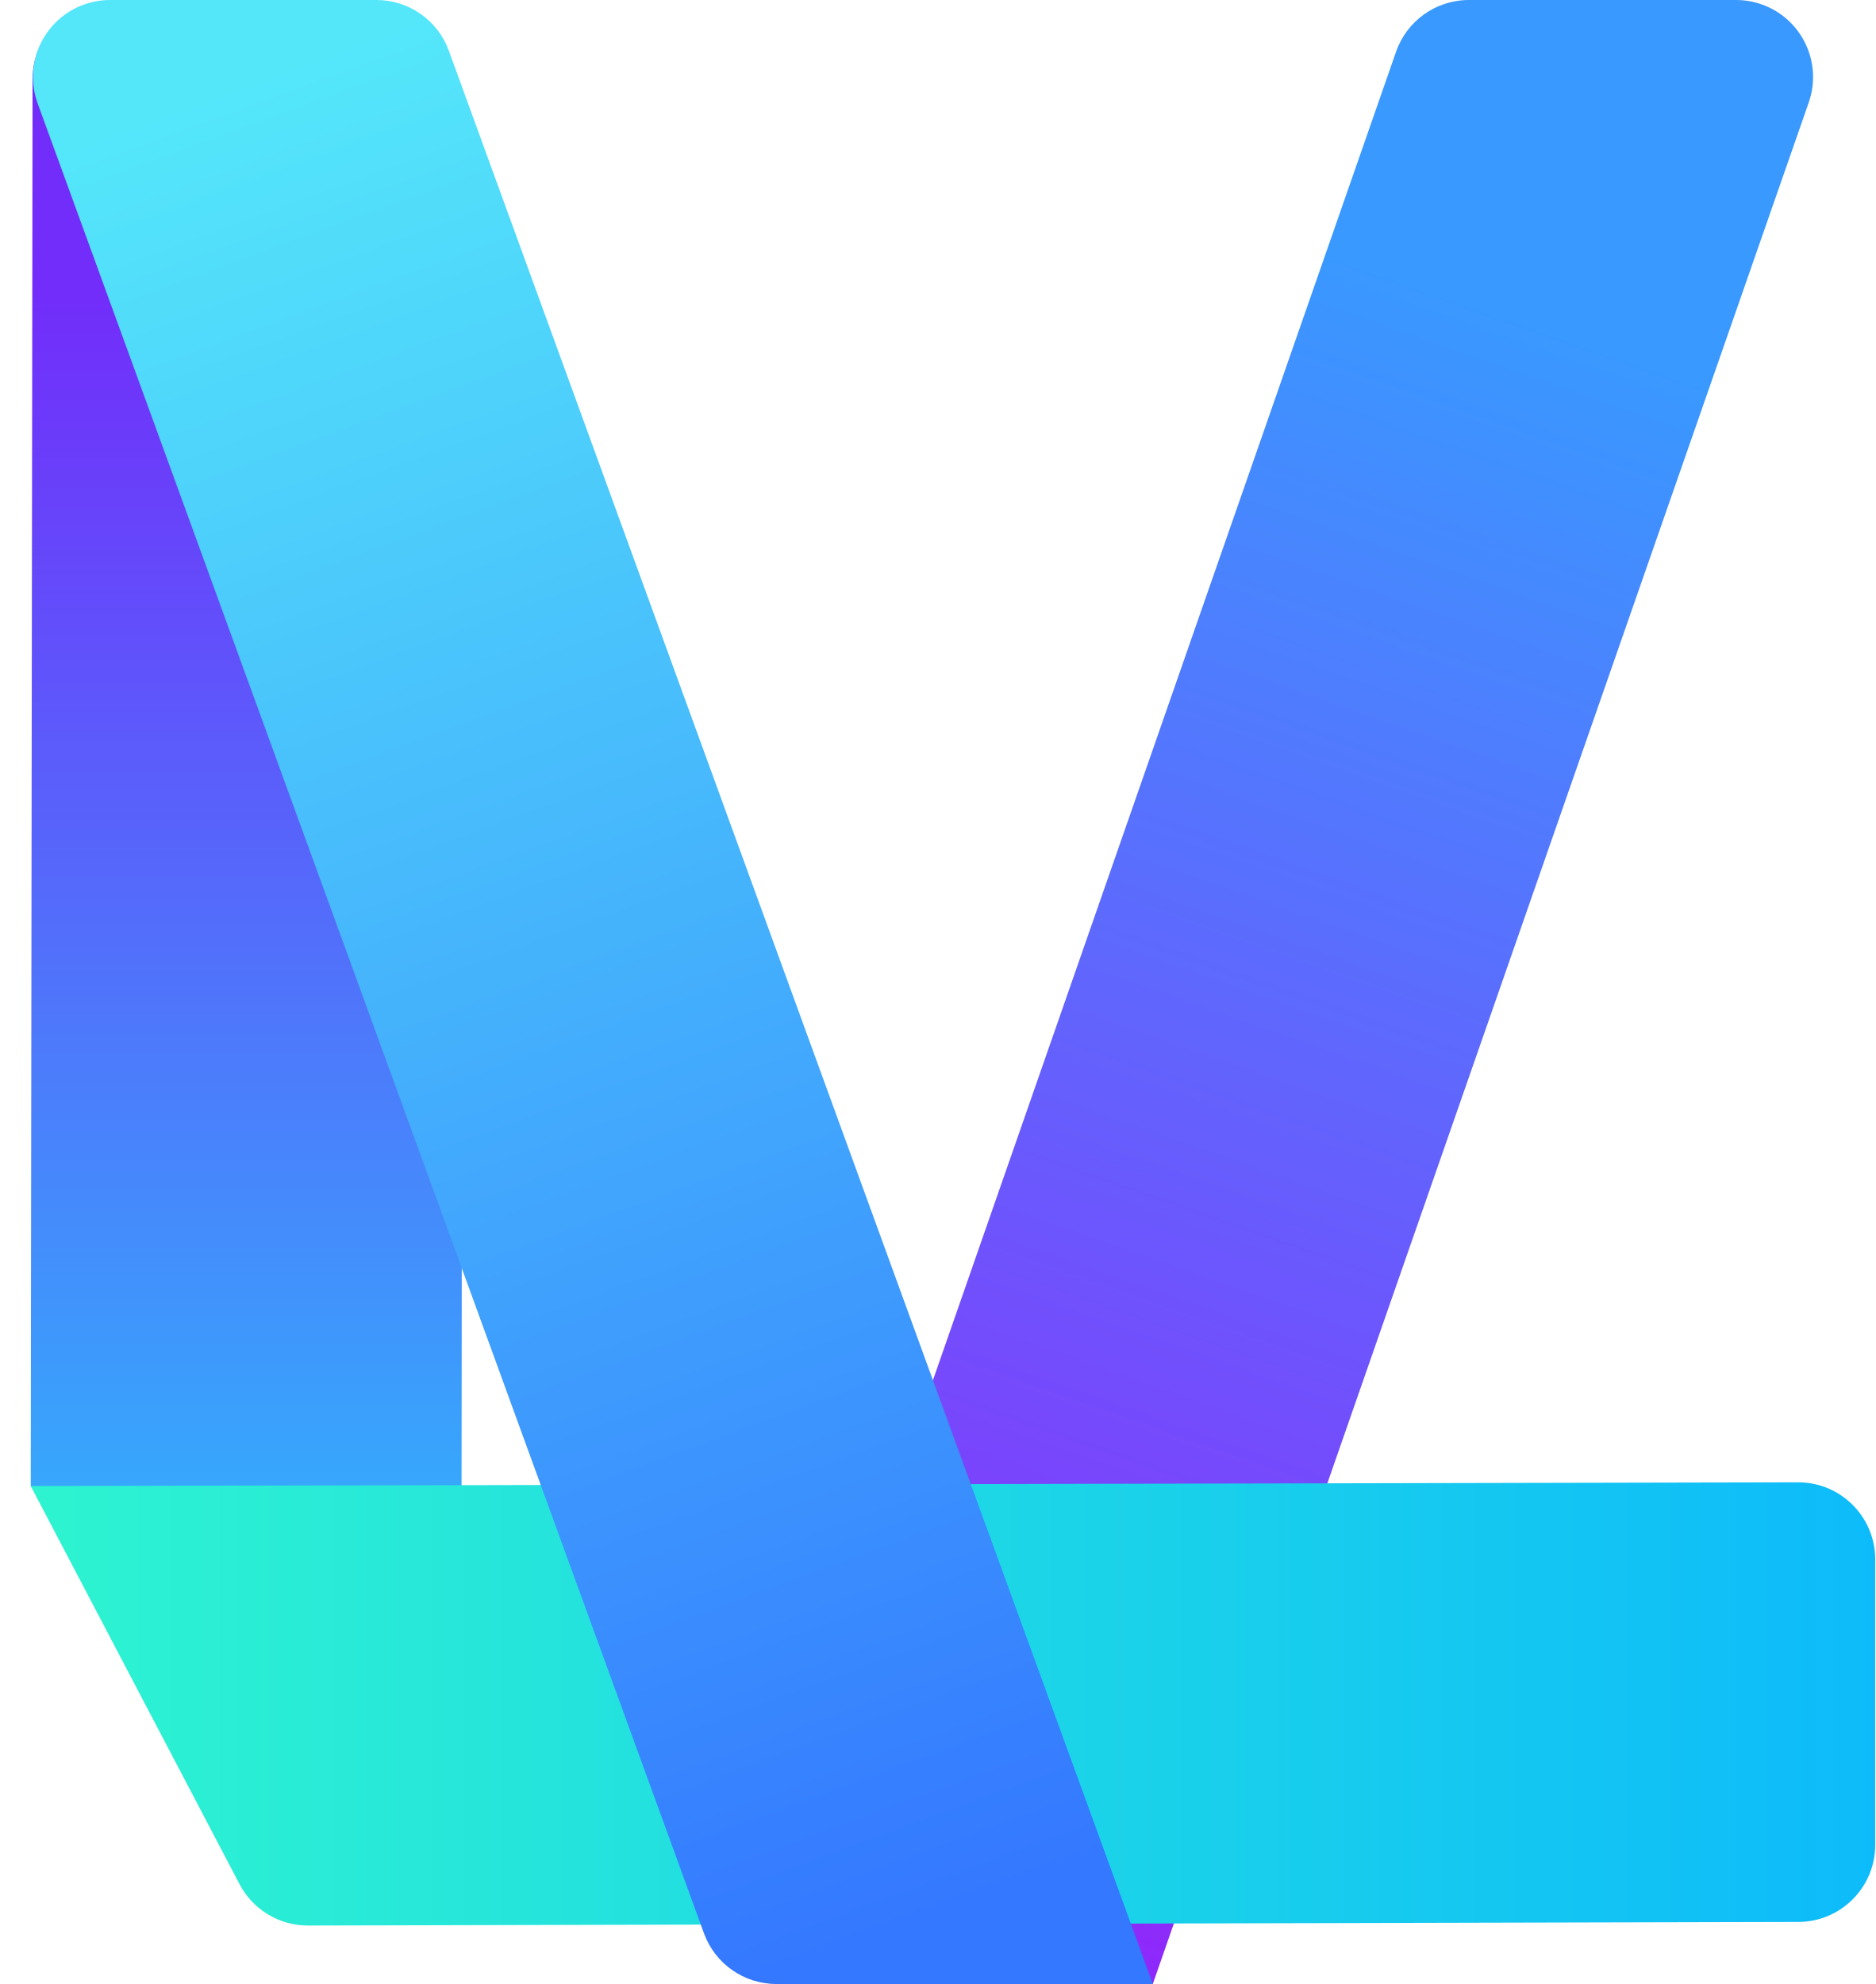
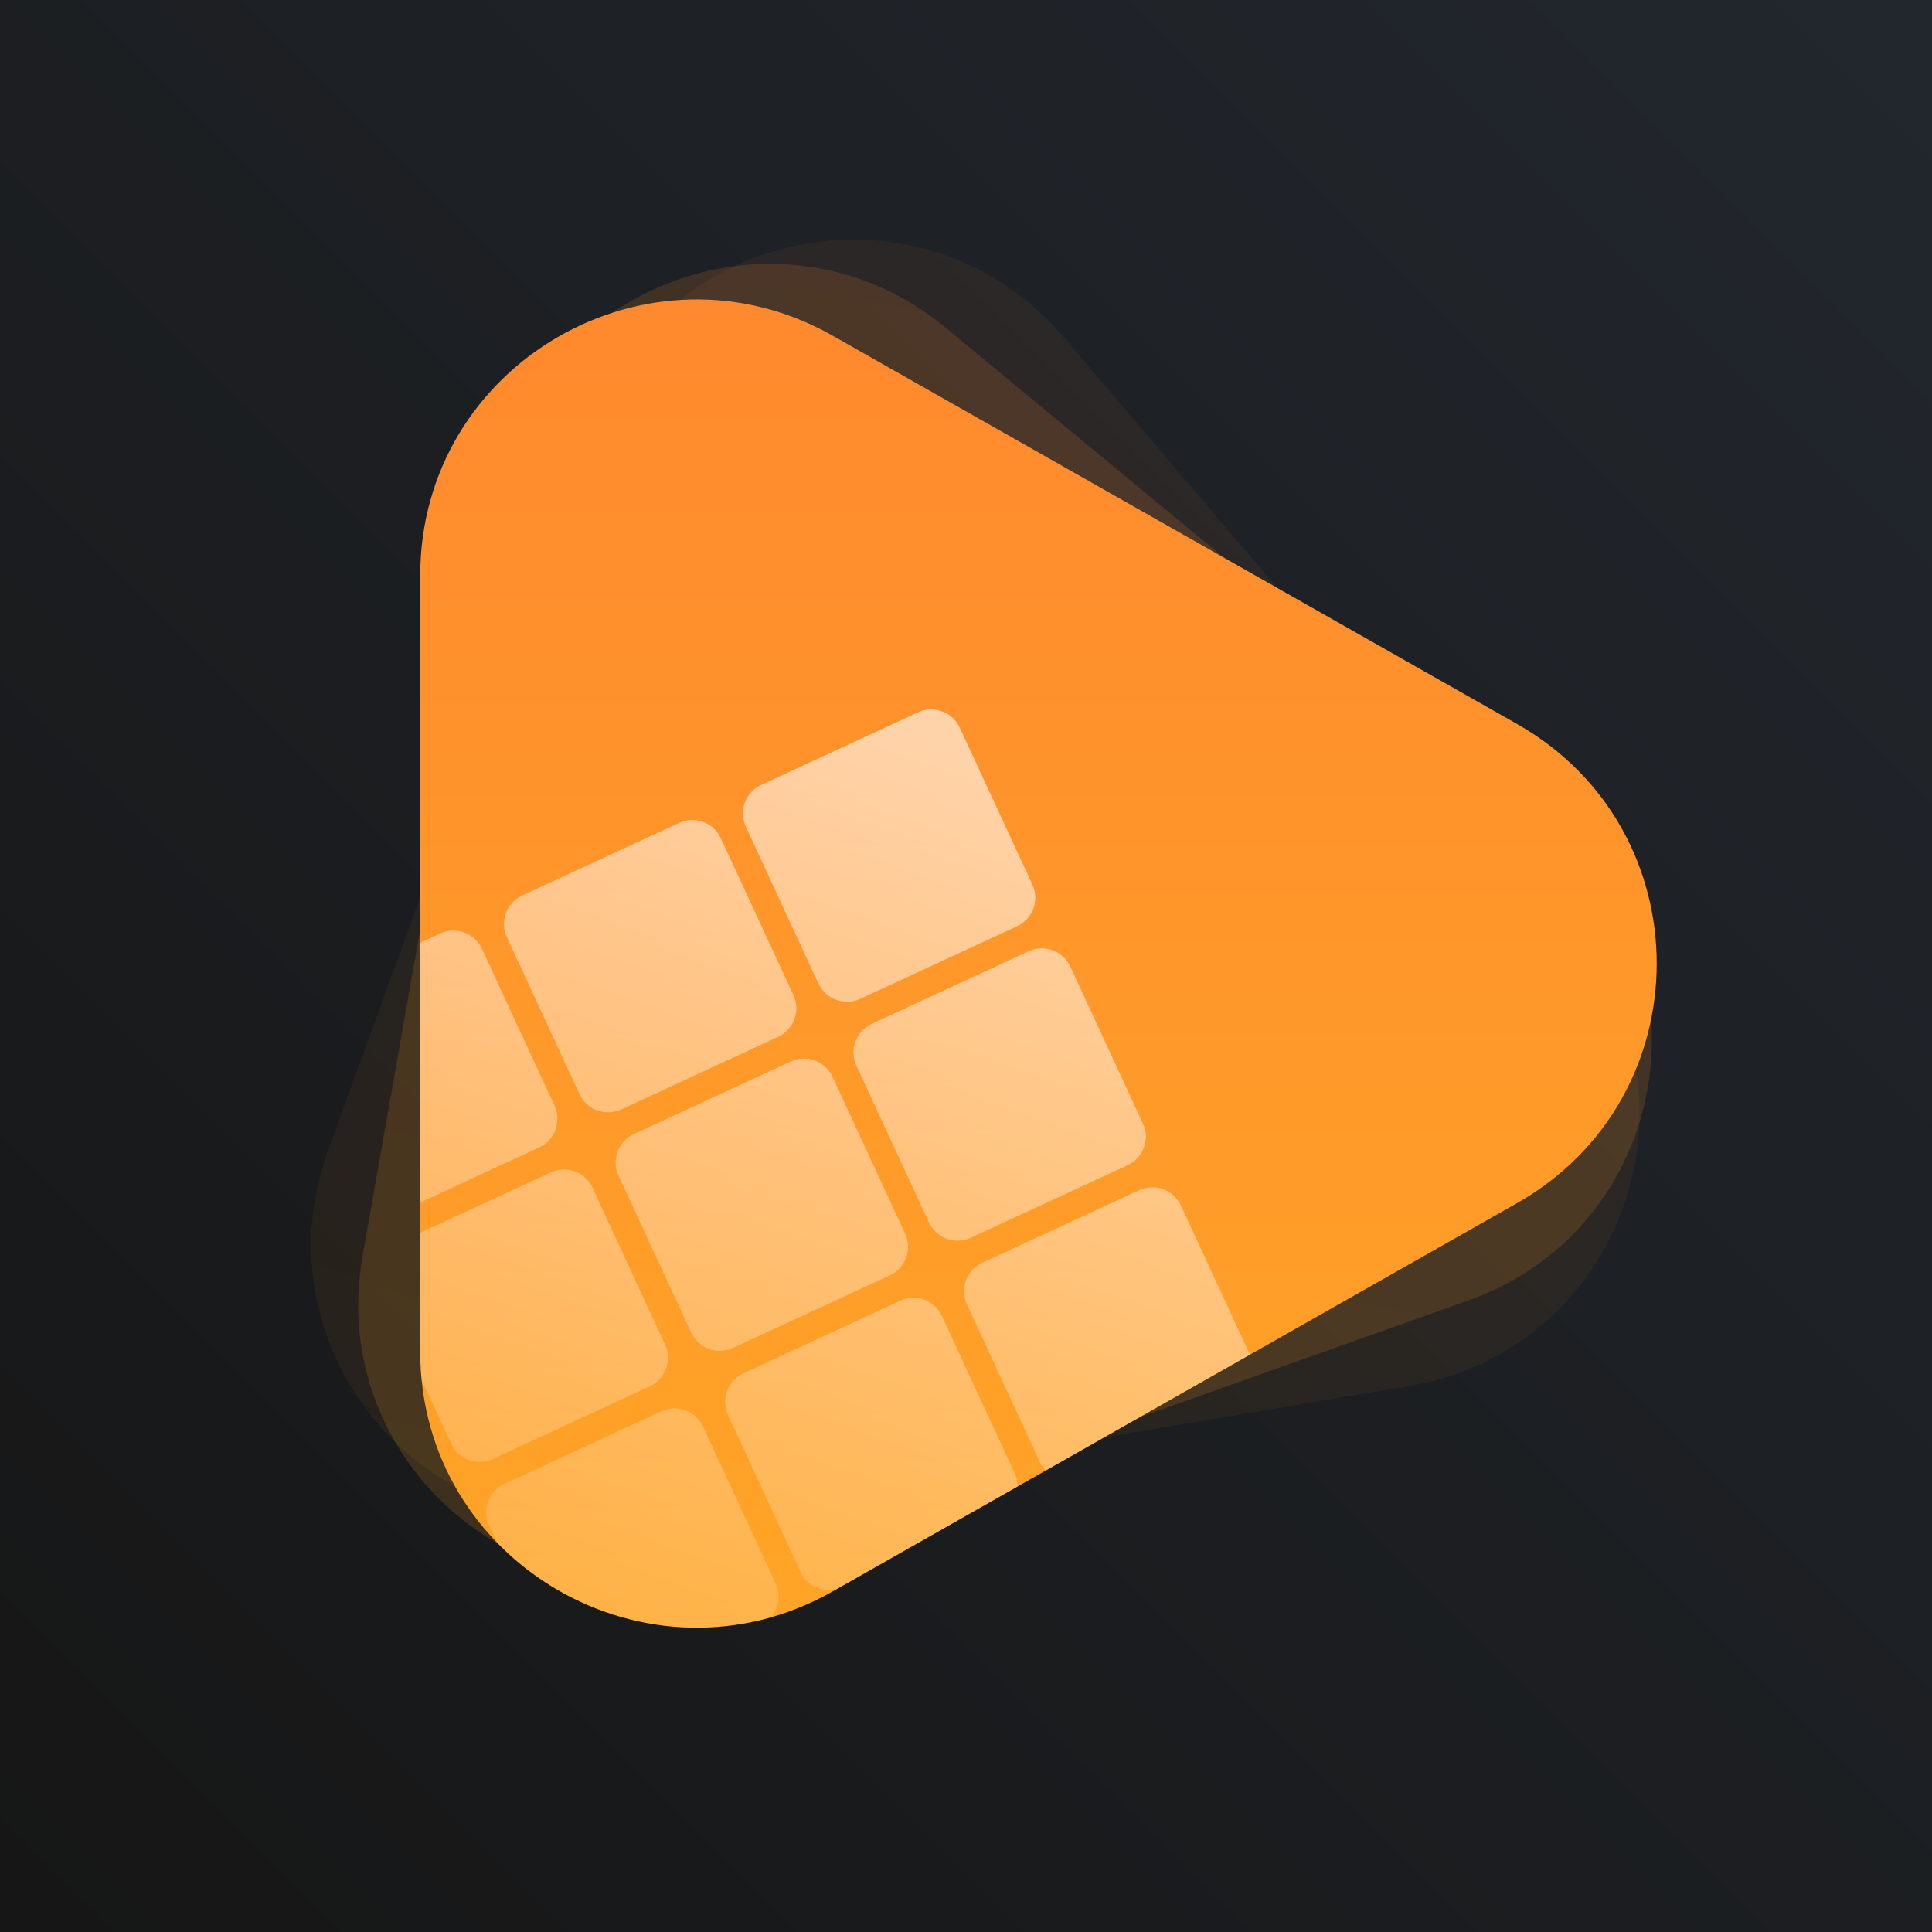
- <svg xmlns="http://www.w3.org/2000/svg" width="138px" height="146px" viewBox="0 0 138 146" version="1.1">
+ <svg xmlns="http://www.w3.org/2000/svg" width="512" height="512" viewBox="0 0 512 512" fill="none">
+   <rect width="512" height="512" fill="url(#paint0_linear_16781_8485)" />
+   <path opacity="0.06" d="M416.976 247.945C453.776 291.138 429.502 357.832 373.547 367.265L168.009 401.914C112.689 411.24 67.791 357.477 86.947 304.847L157.306 111.536C176.462 58.906 245.414 46.581 281.797 89.284L416.976 247.945Z" fill="url(#paint1_linear_16781_8485)" />
+   <path opacity="0.16" d="M411.211 219.574C454.952 255.72 442.628 325.616 389.162 344.622L192.762 414.436C139.902 433.227 86.35 388.077 96.076 332.92L131.798 130.329C141.524 75.171 207.288 51.06 250.534 86.797L411.211 219.574Z" fill="url(#paint2_linear_16781_8485)" />
+   <path d="M402.029 191.863C451.382 219.864 451.382 290.839 402.029 318.84L220.737 421.698C171.942 449.382 111.364 414.218 111.364 358.21L111.364 152.493C111.364 96.485 171.942 61.32 220.736 89.004L402.029 191.863Z" fill="url(#paint3_linear_16781_8485)" />
+   <mask id="mask0_16781_8485" style="mask-type:alpha" maskUnits="userSpaceOnUse" x="111" y="79" width="329" height="353">
+     <path d="M402.029 191.863C451.382 219.864 451.382 290.839 402.029 318.84L220.737 421.699C171.942 449.383 111.364 414.218 111.364 358.21L111.364 152.493C111.364 96.485 171.942 61.321 220.736 89.005L402.029 191.863Z" fill="url(#paint4_linear_16781_8485)" />
+   </mask>
+   <g mask="url(#mask0_16781_8485)">
+     <path fill-rule="evenodd" clip-rule="evenodd" d="M197.647 219.077C195.715 214.902 197.533 209.951 201.709 208.019L243.288 188.777C247.464 186.845 252.415 188.663 254.347 192.838L273.589 234.418C275.521 238.593 273.703 243.544 269.528 245.476L227.948 264.719C223.773 266.651 218.822 264.832 216.889 260.657L197.647 219.077ZM71.016 277.679C69.084 273.504 70.902 268.553 75.077 266.621L116.657 247.378C120.832 245.446 125.783 247.265 127.716 251.44L146.958 293.02C148.89 297.195 147.072 302.146 142.896 304.078L101.317 323.32C97.141 325.252 92.19 323.434 90.258 319.259L71.016 277.679ZM167.989 300.533C163.813 302.465 161.995 307.416 163.927 311.591L183.169 353.171C185.102 357.346 190.053 359.165 194.228 357.232L235.808 337.99C239.983 336.058 241.801 331.107 239.869 326.932L220.627 285.352C218.695 281.177 213.744 279.358 209.568 281.291L167.989 300.533ZM100.316 340.993C98.384 336.818 100.202 331.867 104.377 329.935L145.957 310.693C150.132 308.761 155.083 310.579 157.016 314.754L176.258 356.334C178.19 360.509 176.372 365.46 172.196 367.392L130.617 386.634C126.441 388.567 121.49 386.748 119.558 382.573L100.316 340.993ZM196.992 363.947C192.817 365.879 190.999 370.83 192.931 375.005L212.173 416.585C214.105 420.76 219.056 422.579 223.232 420.646L264.811 401.404C268.987 399.472 270.805 394.521 268.873 390.346L249.631 348.766C247.698 344.591 242.747 342.772 238.572 344.705L196.992 363.947ZM134.328 248.378C132.396 244.203 134.215 239.252 138.39 237.32L179.97 218.078C184.145 216.145 189.096 217.964 191.028 222.139L210.27 263.719C212.202 267.894 210.384 272.845 206.209 274.777L164.629 294.019C160.454 295.952 155.503 294.133 153.571 289.958L134.328 248.378ZM231.007 271.335C226.832 273.268 225.013 278.219 226.945 282.394L246.188 323.974C248.12 328.149 253.071 329.967 257.246 328.035L298.826 308.793C303.001 306.861 304.819 301.91 302.887 297.734L283.645 256.155C281.713 251.979 276.762 250.161 272.587 252.093L231.007 271.335ZM129.619 404.308C127.686 400.133 129.505 395.181 133.68 393.249L175.26 374.007C179.435 372.075 184.386 373.893 186.318 378.068L205.56 419.648C207.492 423.823 205.674 428.775 201.499 430.707L159.919 449.949C155.744 451.881 150.793 450.063 148.861 445.888L129.619 404.308ZM260.309 334.648C256.133 336.58 254.315 341.531 256.247 345.706L275.489 387.286C277.421 391.461 282.373 393.28 286.548 391.348L328.128 372.105C332.303 370.173 334.121 365.222 332.189 361.047L312.947 319.467C311.015 315.292 306.064 313.474 301.888 315.406L260.309 334.648Z" fill="url(#paint5_linear_16781_8485)" fill-opacity="0.6" />
+   </g>
  <defs>
-     <linearGradient x1="42.672%" y1="13.508%" x2="58.711%" y2="100%" id="linearGradient-1">
-       <stop stop-color="#3999FF" offset="0%" />
-       <stop stop-color="#8F28FB" offset="100%" />
+     <linearGradient id="paint0_linear_16781_8485" x1="512" y1="0" x2="0" y2="512" gradientUnits="userSpaceOnUse">
+       <stop stop-color="#22272E" />
+       <stop offset="1" stop-color="#161616" />
    </linearGradient>
-     <linearGradient x1="50%" y1="15.541%" x2="50%" y2="100%" id="linearGradient-2">
-       <stop stop-color="#722DFA" offset="0%" />
-       <stop stop-color="#21D4FD" offset="100%" />
+     <linearGradient id="paint1_linear_16781_8485" x1="328.95" y1="96.174" x2="208.558" y2="426.946" gradientUnits="userSpaceOnUse">
+       <stop stop-color="#FF892E" />
+       <stop offset="1" stop-color="#FFA526" />
    </linearGradient>
-     <linearGradient x1="50%" y1="0%" x2="50%" y2="100%" id="linearGradient-3">
-       <stop stop-color="#0DBBFA" offset="0%" />
-       <stop stop-color="#2EF4D0" offset="100%" />
+     <linearGradient id="paint2_linear_16781_8485" x1="298.167" y1="85.394" x2="237.043" y2="432.046" gradientUnits="userSpaceOnUse">
+       <stop stop-color="#FF892E" />
+       <stop offset="1" stop-color="#FFA526" />
    </linearGradient>
-     <linearGradient x1="40.446%" y1="0%" x2="61.111%" y2="100%" id="linearGradient-4">
-       <stop stop-color="#54E7FA" offset="0%" />
-       <stop stop-color="#3478FF" offset="100%" />
+     <linearGradient id="paint3_linear_16781_8485" x1="267.402" y1="79.351" x2="267.402" y2="431.351" gradientUnits="userSpaceOnUse">
+       <stop stop-color="#FF892E" />
+       <stop offset="1" stop-color="#FFA526" />
+     </linearGradient>
+     <linearGradient id="paint4_linear_16781_8485" x1="154" y1="91" x2="304.5" y2="375" gradientUnits="userSpaceOnUse">
+       <stop stop-color="#FF892E" />
+       <stop offset="1" stop-color="#FFA526" />
+     </linearGradient>
+     <linearGradient id="paint5_linear_16781_8485" x1="247.936" y1="192.901" x2="135.039" y2="506.88" gradientUnits="userSpaceOnUse">
+       <stop stop-color="white" />
+       <stop offset="1" stop-color="white" stop-opacity="0" />
    </linearGradient>
  </defs>
-   <g id="页面-1" stroke="none" stroke-width="1" fill="none" fill-rule="evenodd">
-     <g id="编组-2备份-4">
-       <path d="M61.145,0 L80.808,0 C83.22,-4.36166956e-15 85.368,1.526 86.162,3.803 L133.11,138.463 C134.141,141.42 132.58,144.653 129.623,145.684 C129.023,145.893 128.392,146 127.756,146 L104.066,146 L104.066,146 L55.792,7.537 C54.761,4.58 56.322,1.347 59.279,0.316 C59.879,0.107 60.51,8.99852687e-15 61.145,0 Z" id="矩形备份-19" fill="url(#linearGradient-1)" transform="translate(94.45082, 73) scale(-1, 1) translate(-94.45082, -73) " />
-       <path d="M10.776,0.143 L28.272,0.143 C31.4,0.143 33.938,2.677 33.942,5.806 L34.076,109.357 L34.076,109.357 L2.404,141.42 L2.271,8.657 C2.266,3.959 6.07,0.148 10.767,0.143 C10.77,0.143 10.773,0.143 10.776,0.143 Z" id="矩形备份-20" fill="url(#linearGradient-2)" transform="translate(18.16906, 70.78137) scale(-1, 1) translate(-18.16906, -70.78137) " />
-       <path d="M59.495,57.519 L80.506,57.519 C83.632,57.519 86.169,60.05 86.176,63.176 L86.441,172.852 C86.446,174.965 85.275,176.905 83.404,177.887 L54.1,193.257 L54.1,193.257 L53.825,63.201 C53.819,60.07 56.352,57.526 59.484,57.519 C59.487,57.519 59.491,57.519 59.495,57.519 Z" id="矩形备份-21" fill="url(#linearGradient-3)" transform="translate(70.13115, 125.3882) rotate(-270) translate(-70.13115, -125.3882) " />
-       <path d="M8.099,0 L27.703,0 C30.086,1.09876935e-16 32.215,1.49 33.03,3.73 L83.935,143.526 L83.935,143.526 L84.836,146 L57.133,146 C54.75,146 52.621,144.51 51.806,142.27 L2.771,7.61 C1.7,4.668 3.216,1.414 6.159,0.342 C6.781,0.116 7.437,1.89790805e-15 8.099,0 Z" id="矩形备份-22" fill="url(#linearGradient-4)" />
-     </g>
-   </g>
</svg>
